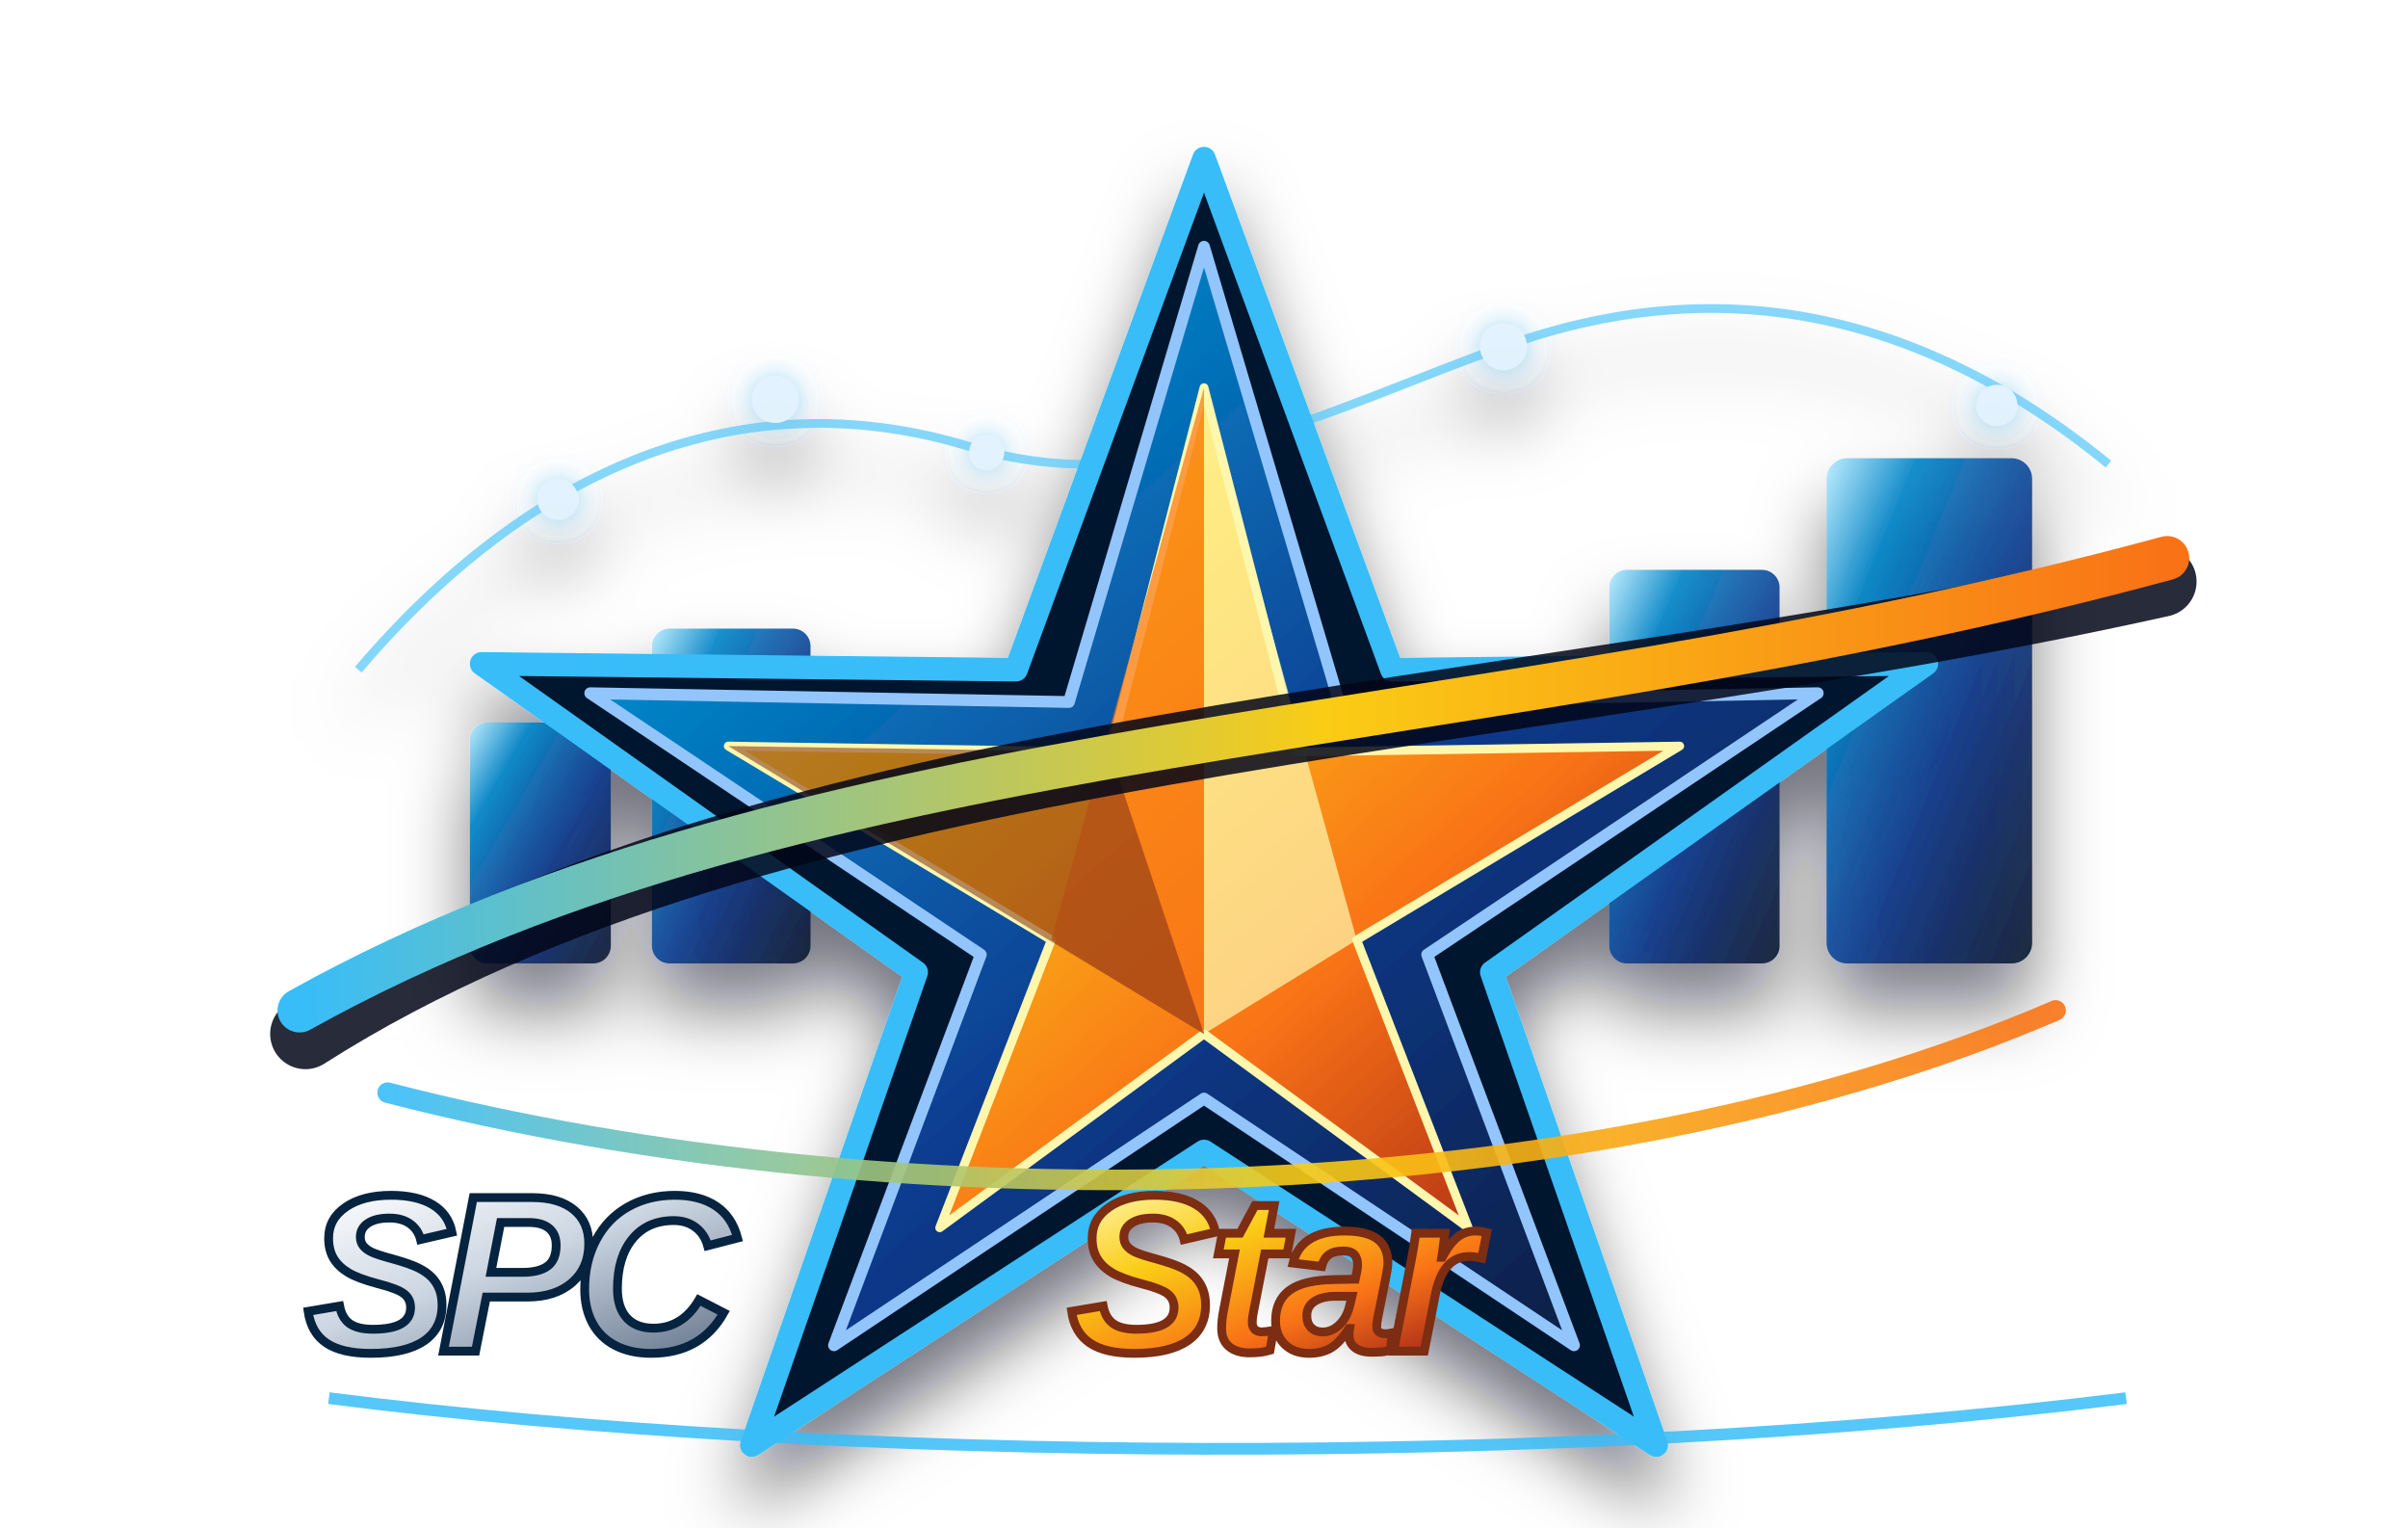
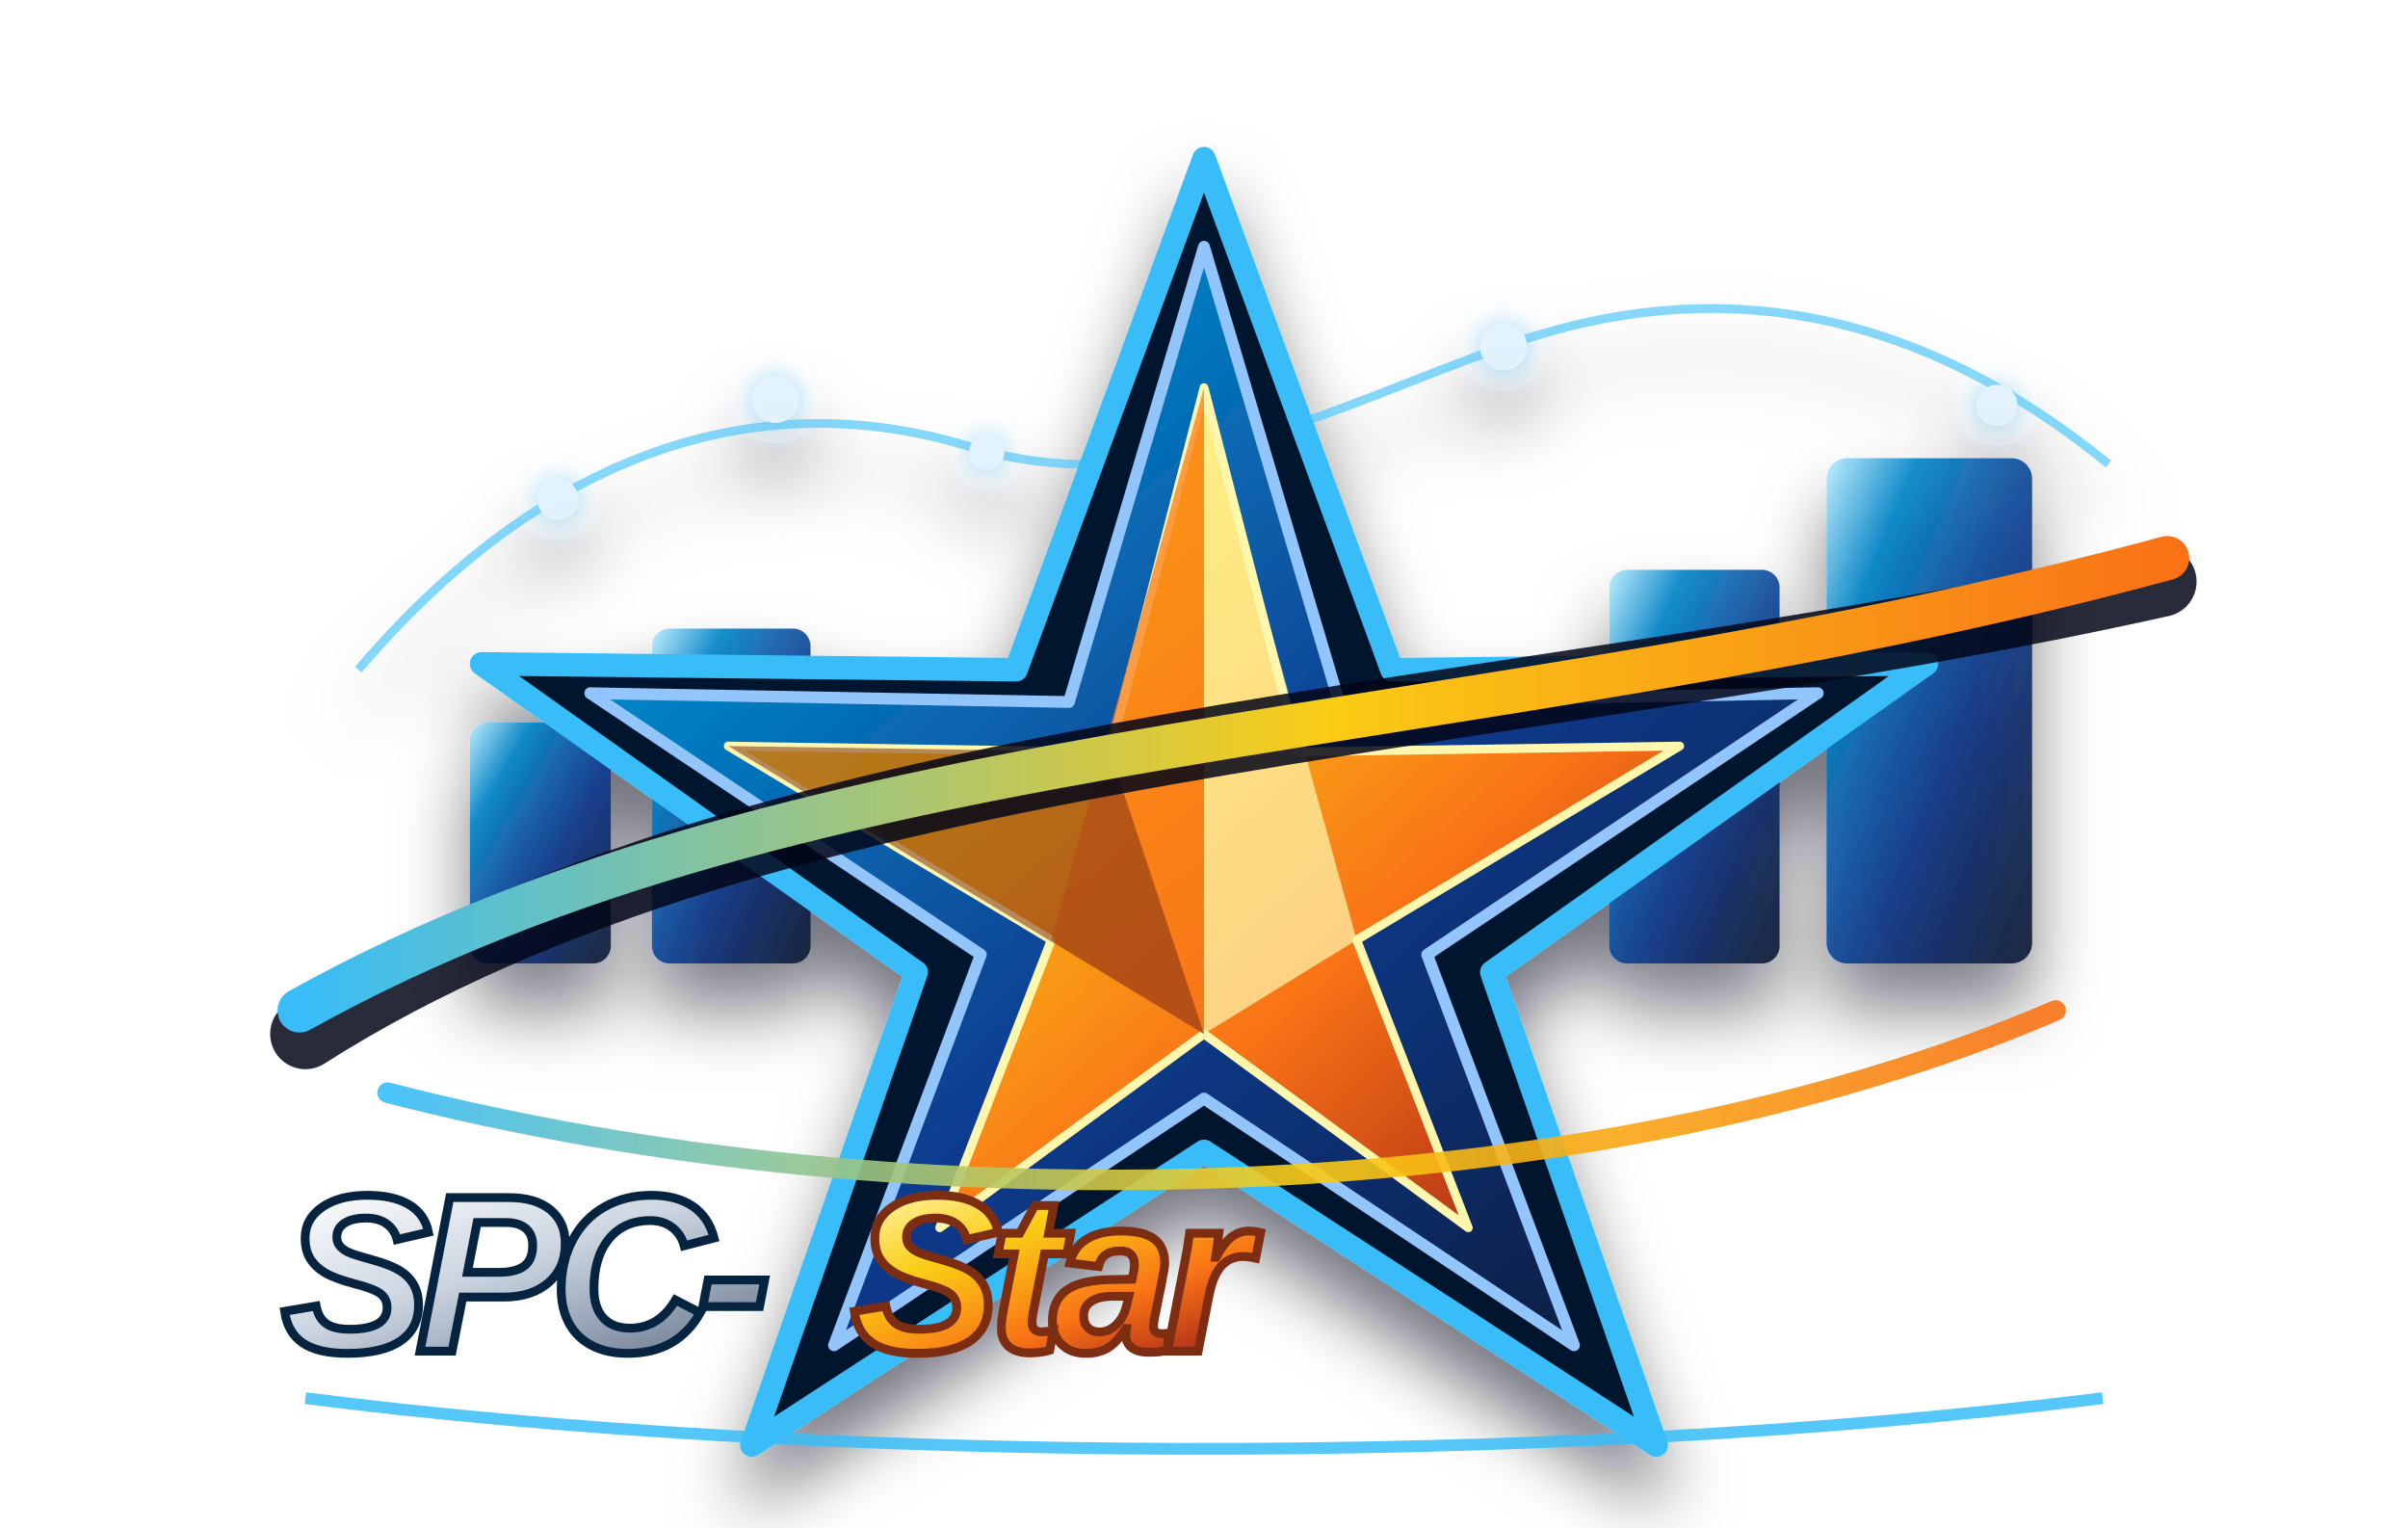
<svg xmlns="http://www.w3.org/2000/svg" viewBox="0 0 820 520" role="img" aria-labelledby="title desc">
  <defs>
    <linearGradient id="blueMetal" x1="0" y1="0" x2="1" y2="1">
      <stop offset="0" stop-color="#b7ecff" />
      <stop offset=".22" stop-color="#0284c7" />
      <stop offset=".56" stop-color="#0f3b8f" />
      <stop offset="1" stop-color="#06172f" />
    </linearGradient>
    <linearGradient id="gold" x1="0" y1="0" x2="1" y2="1">
      <stop offset="0" stop-color="#fff7ad" />
      <stop offset=".32" stop-color="#facc15" />
      <stop offset=".66" stop-color="#f97316" />
      <stop offset="1" stop-color="#991b1b" />
    </linearGradient>
    <linearGradient id="silver" x1="0" y1="0" x2="1" y2="1">
      <stop offset="0" stop-color="#ffffff" />
      <stop offset=".45" stop-color="#cbd5e1" />
      <stop offset="1" stop-color="#64748b" />
    </linearGradient>
    <linearGradient id="orbit" x1="0" y1="0" x2="1" y2="0">
      <stop offset="0" stop-color="#38bdf8" />
      <stop offset=".55" stop-color="#facc15" />
      <stop offset="1" stop-color="#f97316" />
    </linearGradient>
    <filter id="glow" x="-30%" y="-30%" width="160%" height="160%">
      <feGaussianBlur stdDeviation="4" result="blur" />
      <feColorMatrix in="blur" type="matrix" values="0 0 0 0 0.13 0 0 0 0 0.55 0 0 0 0 0.9 0 0 0 .65 0" result="blueGlow" />
      <feMerge>
        <feMergeNode in="blueGlow" />
        <feMergeNode in="SourceGraphic" />
      </feMerge>
    </filter>
    <filter id="shadow" x="-20%" y="-20%" width="140%" height="140%">
      <feDropShadow dx="0" dy="16" stdDeviation="12" flood-color="#020617" flood-opacity=".55" />
    </filter>
  </defs>
  <g filter="url(#shadow)">
    <g opacity=".9">
      <rect x="160" y="246" width="48" height="82" rx="6" fill="url(#blueMetal)" />
      <rect x="222" y="214" width="54" height="114" rx="6" fill="url(#blueMetal)" />
      <rect x="548" y="194" width="58" height="134" rx="6" fill="url(#blueMetal)" />
      <rect x="622" y="156" width="70" height="172" rx="7" fill="url(#blueMetal)" />
      <path d="M122 228 C185 154 258 130 330 152 C394 172 455 138 512 118 C584 92 653 105 718 158" fill="none" stroke="#38bdf8" stroke-width="3" opacity=".65" />
      <g fill="#e0f2fe" filter="url(#glow)">
        <circle cx="190" cy="170" r="7" />
        <circle cx="264" cy="136" r="8" />
        <circle cx="336" cy="154" r="6" />
        <circle cx="512" cy="118" r="8" />
        <circle cx="680" cy="138" r="7" />
      </g>
    </g>
    <path d="M410 54 L474 228 L656 226 L508 331 L564 492 L410 392 L256 492 L312 331 L164 226 L346 228 Z" fill="#06172f" stroke="#38bdf8" stroke-width="8" stroke-linejoin="round" />
    <path d="M410 84 L456 239 L619 236 L486 325 L536 458 L410 374 L284 458 L334 325 L201 236 L364 239 Z" fill="url(#blueMetal)" stroke="#93c5fd" stroke-width="4" stroke-linejoin="round" />
    <path d="M410 132 L442 256 L572 254 L462 320 L500 418 L410 352 L320 418 L358 320 L248 254 L378 256 Z" fill="url(#gold)" stroke="#fff7ad" stroke-width="3" stroke-linejoin="round" />
    <path d="M410 132 L410 352 L462 320 Z" fill="#fff7ad" opacity=".72" />
    <path d="M410 132 L358 320 L410 352 Z" fill="#f97316" opacity=".7" />
    <path d="M248 254 L410 352 L378 256 Z" fill="#7c2d12" opacity=".55" />
  </g>
  <path d="M104 352 C264 250 511 248 736 198" fill="none" stroke="#020617" stroke-width="24" stroke-linecap="round" opacity=".85" />
  <path d="M102 344 C278 246 502 254 738 190" fill="none" stroke="url(#orbit)" stroke-width="15" stroke-linecap="round" />
  <path d="M132 372 C310 418 542 412 700 344" fill="none" stroke="url(#orbit)" stroke-width="7" stroke-linecap="round" opacity=".9" />
-   <g transform="translate(104 404)">
-     <text x="0" y="56" font-family="Segoe UI, Arial, sans-serif" font-size="76" font-weight="900" font-style="italic" letter-spacing="-5" fill="url(#silver)" stroke="#06233f" stroke-width="3">SPC</text>
-     <text x="260" y="56" font-family="Segoe UI, Arial, sans-serif" font-size="76" font-weight="900" font-style="italic" letter-spacing="-3" fill="url(#gold)" stroke="#7c2d12" stroke-width="3">Star</text>
+   <g transform="translate(96 404)">
+     <text x="0" y="56" font-family="Segoe UI, Arial, sans-serif" font-size="76" font-weight="900" font-style="italic" letter-spacing="-5" fill="url(#silver)" stroke="#06233f" stroke-width="3">SPC-</text>
+     <text x="194" y="56" font-family="Segoe UI, Arial, sans-serif" font-size="76" font-weight="900" font-style="italic" letter-spacing="-4" fill="url(#gold)" stroke="#7c2d12" stroke-width="3">Star</text>
    <path d="M8 72 C180 94 428 96 620 72" fill="none" stroke="#38bdf8" stroke-width="4" opacity=".85" />
  </g>
</svg>
